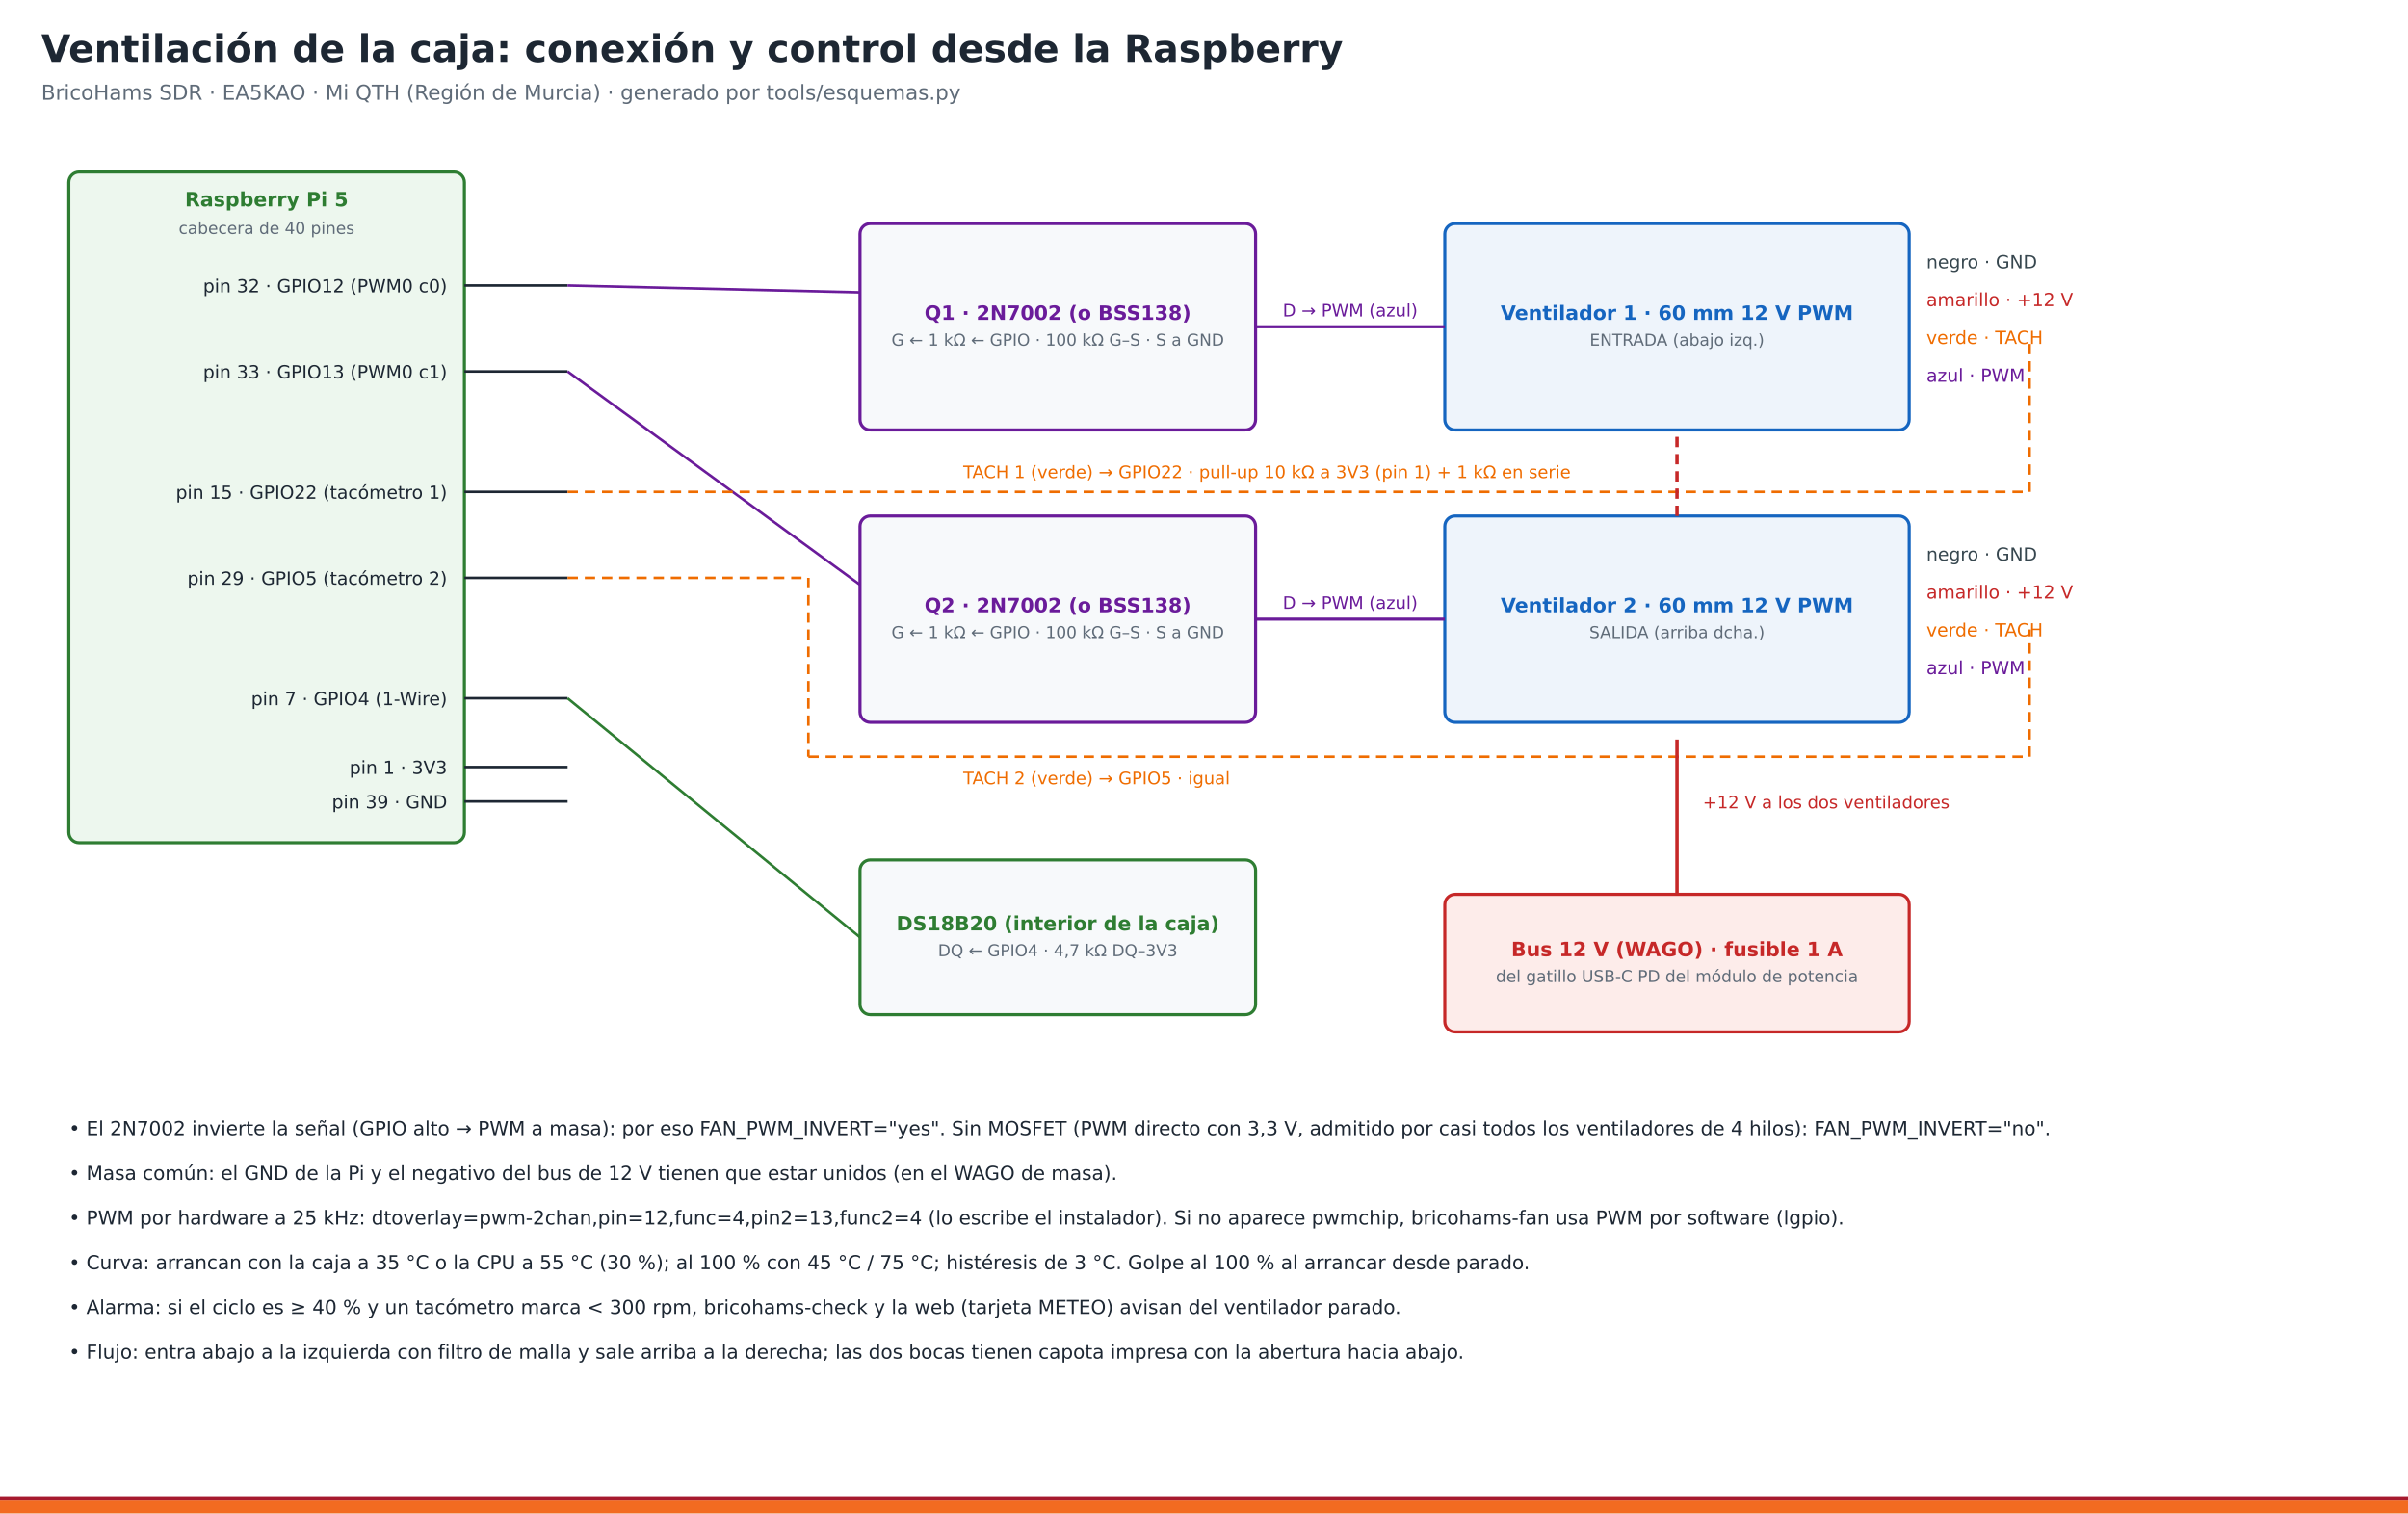
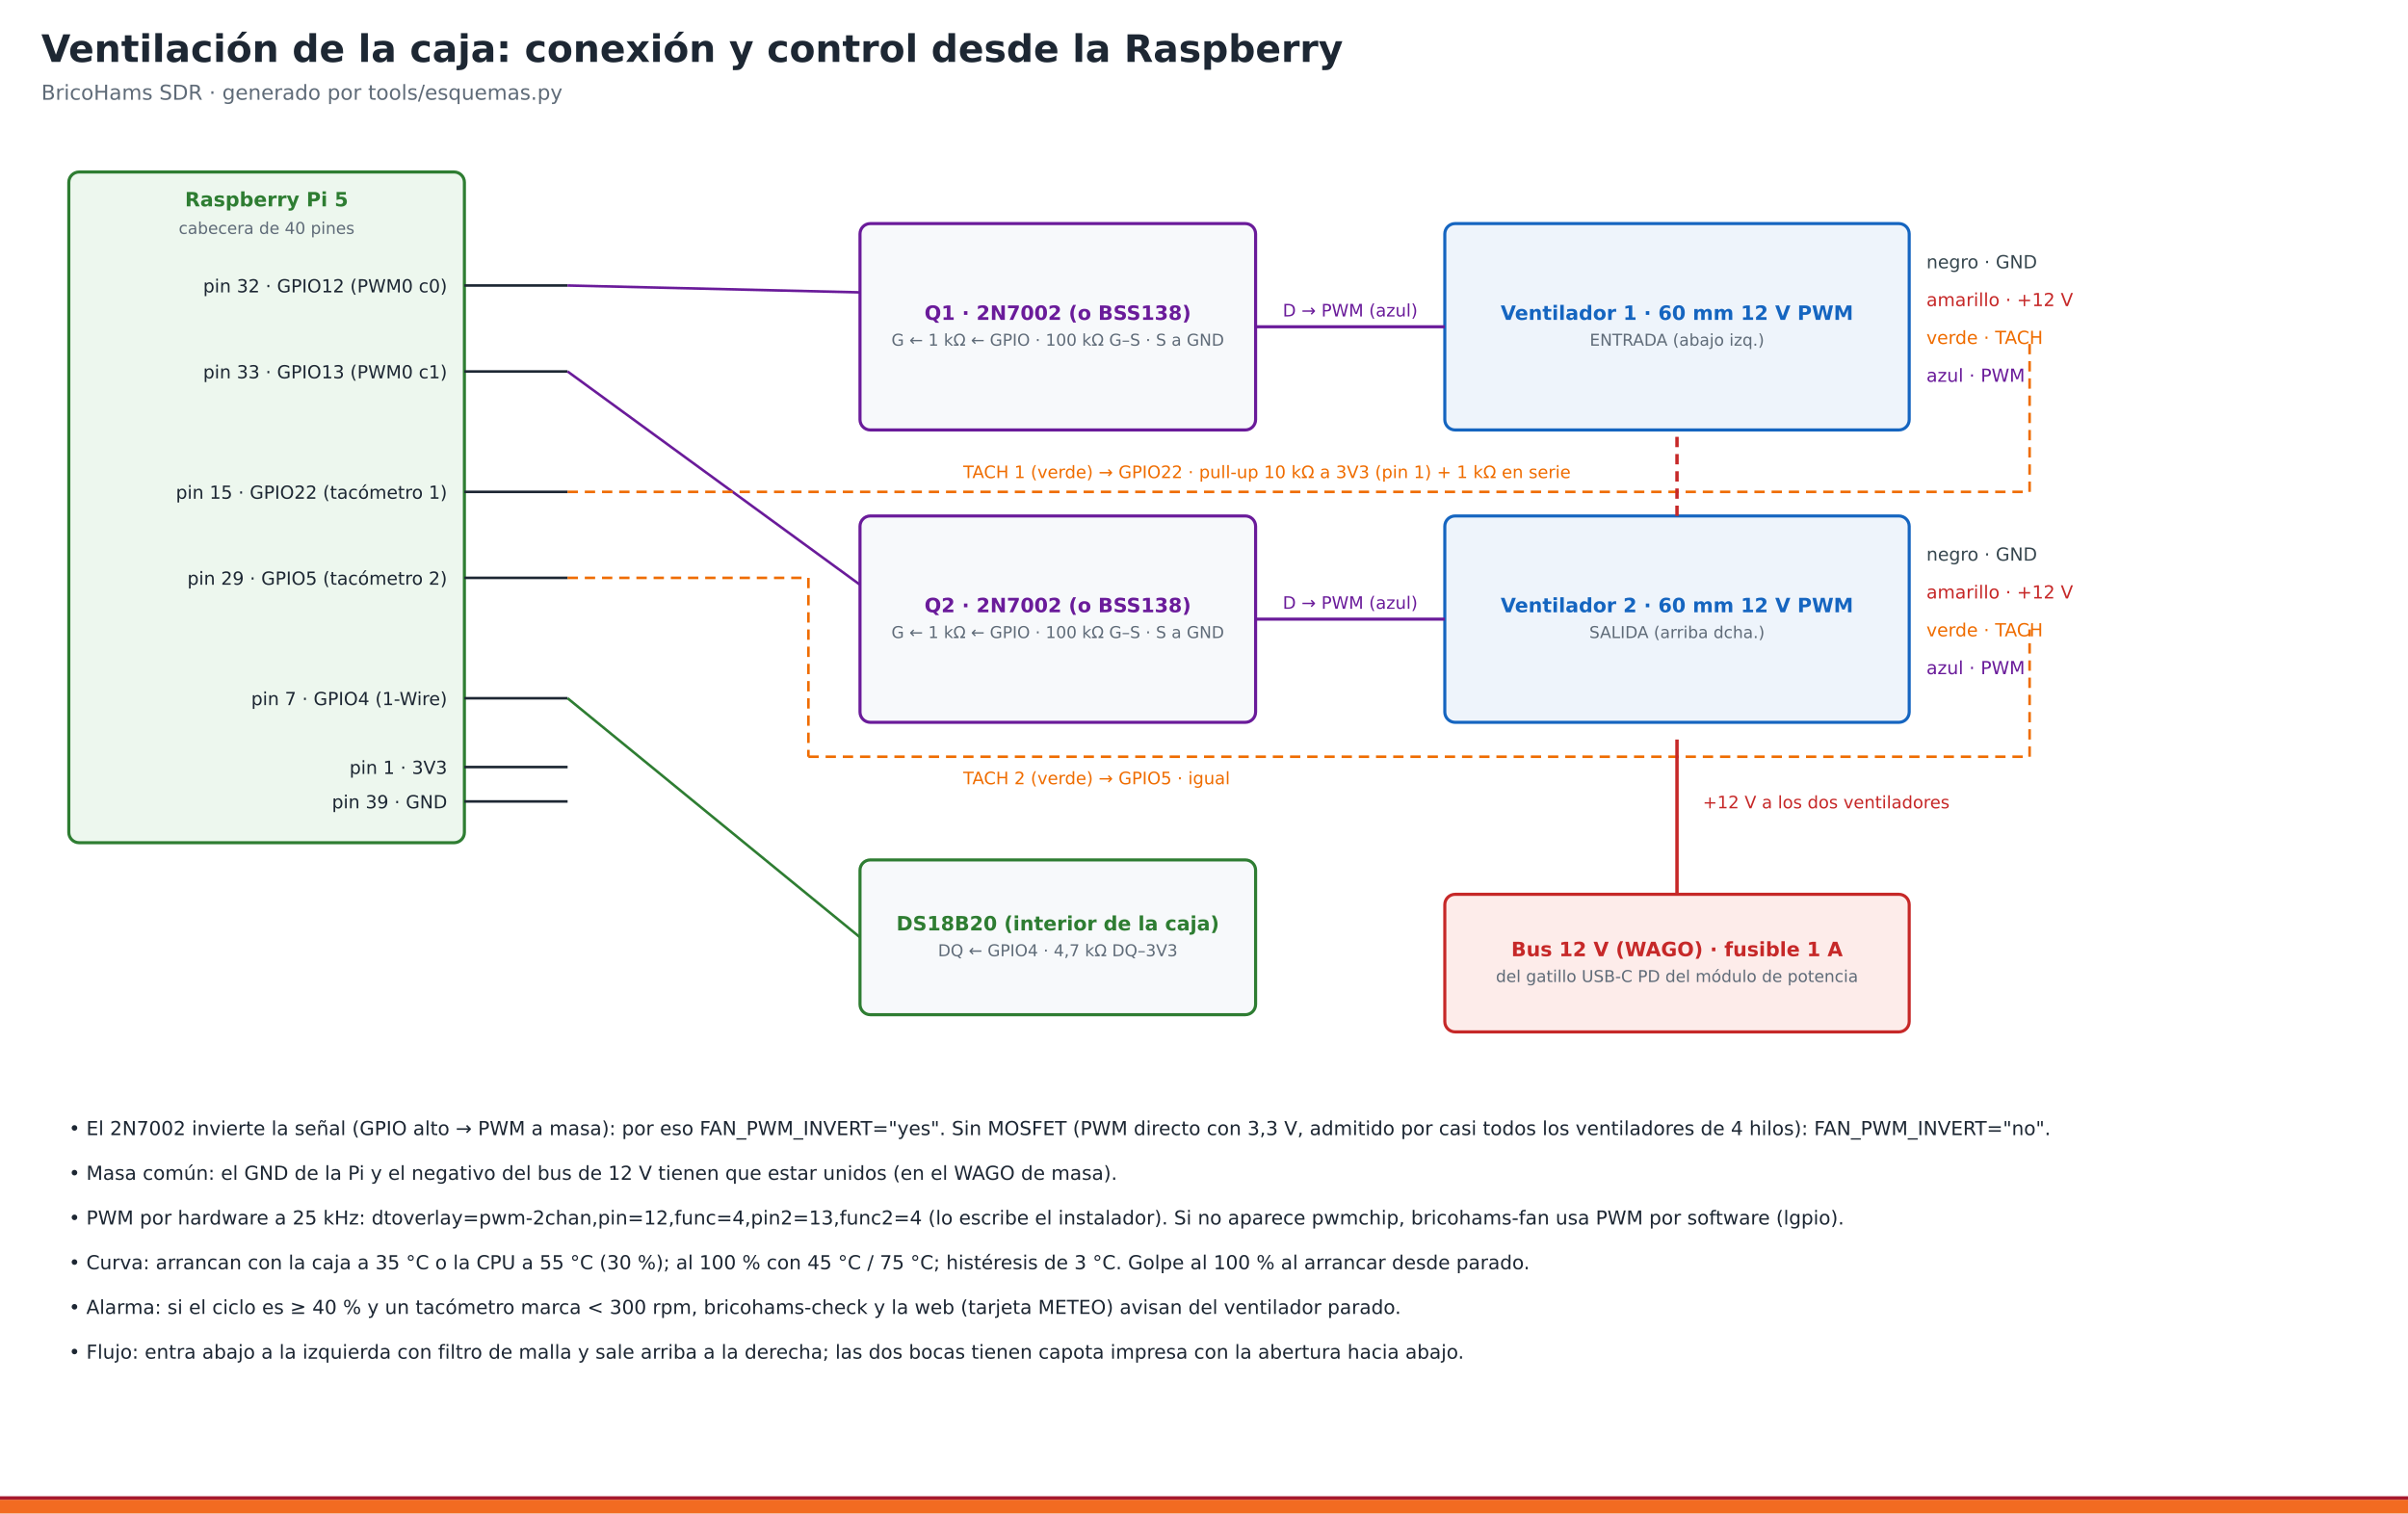
<svg xmlns="http://www.w3.org/2000/svg" width="1400" height="880" viewBox="0 0 1400 880" font-family="DejaVu Sans, Arial, sans-serif">
  <rect width="1400" height="880" fill="#ffffff" />
  <text x="24" y="36" font-size="22" font-weight="bold" fill="#1d2733">Ventilación de la caja: conexión y control desde la Raspberry</text>
-   <text x="24" y="58" font-size="12" fill="#5f6b78">BricoHams SDR · EA5KAO · Mi QTH (Región de Murcia) · generado por tools/esquemas.py</text>
+   <text x="24" y="58" font-size="12" fill="#5f6b78">BricoHams SDR · generado por tools/esquemas.py</text>
  <rect x="0" y="872" width="1400" height="8" fill="#F26B21" />
  <rect x="0" y="870" width="1400" height="2" fill="#A6192E" />
  <defs>
    <marker id="ac62828" markerWidth="10" markerHeight="8" refX="9" refY="4" orient="auto">
      <path d="M0,0 L10,4 L0,8 z" fill="#c62828" />
    </marker>
  </defs>
  <rect x="40" y="100" width="230" height="390" rx="6" fill="#edf7ee" stroke="#2e7d32" stroke-width="1.8" />
  <text x="155.0" y="120" font-size="11.5" fill="#2e7d32" font-weight="bold" text-anchor="middle">Raspberry Pi 5</text>
  <text x="155.0" y="136" font-size="9.5" fill="#5f6b78" text-anchor="middle">cabecera de 40 pines</text>
  <text x="260" y="170" font-size="10.5" fill="#1d2733" text-anchor="end">pin 32 · GPIO12 (PWM0 c0)</text>
  <line x1="270" y1="166" x2="330" y2="166" stroke="#1d2733" stroke-width="1.5" />
  <text x="260" y="220" font-size="10.5" fill="#1d2733" text-anchor="end">pin 33 · GPIO13 (PWM0 c1)</text>
  <line x1="270" y1="216" x2="330" y2="216" stroke="#1d2733" stroke-width="1.5" />
  <text x="260" y="290" font-size="10.5" fill="#1d2733" text-anchor="end">pin 15 · GPIO22 (tacómetro 1)</text>
  <line x1="270" y1="286" x2="330" y2="286" stroke="#1d2733" stroke-width="1.5" />
  <text x="260" y="340" font-size="10.5" fill="#1d2733" text-anchor="end">pin 29 · GPIO5 (tacómetro 2)</text>
  <line x1="270" y1="336" x2="330" y2="336" stroke="#1d2733" stroke-width="1.5" />
  <text x="260" y="410" font-size="10.5" fill="#1d2733" text-anchor="end">pin 7 · GPIO4 (1-Wire)</text>
  <line x1="270" y1="406" x2="330" y2="406" stroke="#1d2733" stroke-width="1.5" />
  <text x="260" y="450" font-size="10.5" fill="#1d2733" text-anchor="end">pin 1 · 3V3</text>
  <line x1="270" y1="446" x2="330" y2="446" stroke="#1d2733" stroke-width="1.5" />
  <text x="260" y="470" font-size="10.5" fill="#1d2733" text-anchor="end">pin 39 · GND</text>
  <line x1="270" y1="466" x2="330" y2="466" stroke="#1d2733" stroke-width="1.5" />
  <rect x="500" y="130" width="230" height="120" rx="6" fill="#f7f9fb" stroke="#6a1b9a" stroke-width="1.8" />
  <text x="615.0" y="186.0" font-size="11.5" fill="#6a1b9a" font-weight="bold" text-anchor="middle">Q1 · 2N7002 (o BSS138)</text>
  <text x="615.0" y="201.0" font-size="9.5" fill="#5f6b78" text-anchor="middle">G ← 1 kΩ ← GPIO · 100 kΩ G–S · S a GND</text>
  <line x1="330" y1="166" x2="500" y2="170" stroke="#6a1b9a" stroke-width="1.5" />
  <rect x="840" y="130" width="270" height="120" rx="6" fill="#eef4fb" stroke="#1565c0" stroke-width="1.8" />
  <text x="975.0" y="186.0" font-size="11.5" fill="#1565c0" font-weight="bold" text-anchor="middle">Ventilador 1 · 60 mm 12 V PWM</text>
  <text x="975.0" y="201.0" font-size="9.5" fill="#5f6b78" text-anchor="middle">ENTRADA (abajo izq.)</text>
  <line x1="730" y1="190" x2="840" y2="190" stroke="#6a1b9a" stroke-width="1.8" />
  <text x="785" y="184" font-size="10" fill="#6a1b9a" text-anchor="middle">D → PWM (azul)</text>
  <text x="1120" y="156" font-size="10.5" fill="#37474f" text-anchor="start">negro · GND</text>
  <text x="1120" y="178" font-size="10.5" fill="#c62828" text-anchor="start">amarillo · +12 V</text>
  <text x="1120" y="200" font-size="10.5" fill="#ef6c00" text-anchor="start">verde · TACH</text>
  <text x="1120" y="222" font-size="10.5" fill="#6a1b9a" text-anchor="start">azul · PWM</text>
  <rect x="500" y="300" width="230" height="120" rx="6" fill="#f7f9fb" stroke="#6a1b9a" stroke-width="1.8" />
  <text x="615.0" y="356.0" font-size="11.5" fill="#6a1b9a" font-weight="bold" text-anchor="middle">Q2 · 2N7002 (o BSS138)</text>
  <text x="615.0" y="371.0" font-size="9.5" fill="#5f6b78" text-anchor="middle">G ← 1 kΩ ← GPIO · 100 kΩ G–S · S a GND</text>
  <line x1="330" y1="216" x2="500" y2="340" stroke="#6a1b9a" stroke-width="1.5" />
  <rect x="840" y="300" width="270" height="120" rx="6" fill="#eef4fb" stroke="#1565c0" stroke-width="1.8" />
  <text x="975.0" y="356.0" font-size="11.5" fill="#1565c0" font-weight="bold" text-anchor="middle">Ventilador 2 · 60 mm 12 V PWM</text>
  <text x="975.0" y="371.0" font-size="9.5" fill="#5f6b78" text-anchor="middle">SALIDA (arriba dcha.)</text>
  <line x1="730" y1="360" x2="840" y2="360" stroke="#6a1b9a" stroke-width="1.8" />
  <text x="785" y="354" font-size="10" fill="#6a1b9a" text-anchor="middle">D → PWM (azul)</text>
  <text x="1120" y="326" font-size="10.5" fill="#37474f" text-anchor="start">negro · GND</text>
  <text x="1120" y="348" font-size="10.5" fill="#c62828" text-anchor="start">amarillo · +12 V</text>
  <text x="1120" y="370" font-size="10.5" fill="#ef6c00" text-anchor="start">verde · TACH</text>
  <text x="1120" y="392" font-size="10.5" fill="#6a1b9a" text-anchor="start">azul · PWM</text>
  <line x1="330" y1="286" x2="1180" y2="286" stroke="#ef6c00" stroke-width="1.5" stroke-dasharray="6 4" />
  <line x1="1180" y1="286" x2="1180" y2="196" stroke="#ef6c00" stroke-width="1.5" stroke-dasharray="6 4" />
  <line x1="330" y1="336" x2="470" y2="336" stroke="#ef6c00" stroke-width="1.5" stroke-dasharray="6 4" />
  <line x1="470" y1="336" x2="470" y2="440" stroke="#ef6c00" stroke-width="1.5" stroke-dasharray="6 4" />
  <line x1="470" y1="440" x2="1180" y2="440" stroke="#ef6c00" stroke-width="1.5" stroke-dasharray="6 4" />
  <line x1="1180" y1="440" x2="1180" y2="366" stroke="#ef6c00" stroke-width="1.5" stroke-dasharray="6 4" />
  <text x="560" y="278" font-size="10" fill="#ef6c00" text-anchor="start">TACH 1 (verde) → GPIO22 · pull-up 10 kΩ a 3V3 (pin 1) + 1 kΩ en serie</text>
  <text x="560" y="456" font-size="10" fill="#ef6c00" text-anchor="start">TACH 2 (verde) → GPIO5 · igual</text>
  <rect x="500" y="500" width="230" height="90" rx="6" fill="#f7f9fb" stroke="#2e7d32" stroke-width="1.8" />
  <text x="615.0" y="541.0" font-size="11.5" fill="#2e7d32" font-weight="bold" text-anchor="middle">DS18B20 (interior de la caja)</text>
  <text x="615.0" y="556.0" font-size="9.5" fill="#5f6b78" text-anchor="middle">DQ ← GPIO4 · 4,7 kΩ DQ–3V3</text>
  <line x1="330" y1="406" x2="500" y2="545" stroke="#2e7d32" stroke-width="1.5" />
  <rect x="840" y="520" width="270" height="80" rx="6" fill="#fdecea" stroke="#c62828" stroke-width="1.8" />
  <text x="975.0" y="556.0" font-size="11.5" fill="#c62828" font-weight="bold" text-anchor="middle">Bus 12 V (WAGO) · fusible 1 A</text>
  <text x="975.0" y="571.0" font-size="9.5" fill="#5f6b78" text-anchor="middle">del gatillo USB-C PD del módulo de potencia</text>
  <line x1="975" y1="520" x2="975" y2="430" stroke="#c62828" stroke-width="2" />
  <line x1="975" y1="300" x2="975" y2="250" stroke="#c62828" stroke-width="2" stroke-dasharray="6 4" />
  <text x="990" y="470" font-size="10" fill="#c62828" text-anchor="start">+12 V a los dos ventiladores</text>
  <text x="40" y="660" font-size="11.2" fill="#1d2733" text-anchor="start">• El 2N7002 invierte la señal (GPIO alto → PWM a masa): por eso FAN_PWM_INVERT="yes". Sin MOSFET (PWM directo con 3,3 V, admitido por casi todos los ventiladores de 4 hilos): FAN_PWM_INVERT="no".</text>
  <text x="40" y="686" font-size="11.2" fill="#1d2733" text-anchor="start">• Masa común: el GND de la Pi y el negativo del bus de 12 V tienen que estar unidos (en el WAGO de masa).</text>
  <text x="40" y="712" font-size="11.2" fill="#1d2733" text-anchor="start">• PWM por hardware a 25 kHz: dtoverlay=pwm-2chan,pin=12,func=4,pin2=13,func2=4 (lo escribe el instalador). Si no aparece pwmchip, bricohams-fan usa PWM por software (lgpio).</text>
  <text x="40" y="738" font-size="11.2" fill="#1d2733" text-anchor="start">• Curva: arrancan con la caja a 35 °C o la CPU a 55 °C (30 %); al 100 % con 45 °C / 75 °C; histéresis de 3 °C. Golpe al 100 % al arrancar desde parado.</text>
  <text x="40" y="764" font-size="11.2" fill="#1d2733" text-anchor="start">• Alarma: si el ciclo es ≥ 40 % y un tacómetro marca &lt; 300 rpm, bricohams-check y la web (tarjeta METEO) avisan del ventilador parado.</text>
  <text x="40" y="790" font-size="11.2" fill="#1d2733" text-anchor="start">• Flujo: entra abajo a la izquierda con filtro de malla y sale arriba a la derecha; las dos bocas tienen capota impresa con la abertura hacia abajo.</text>
</svg>
